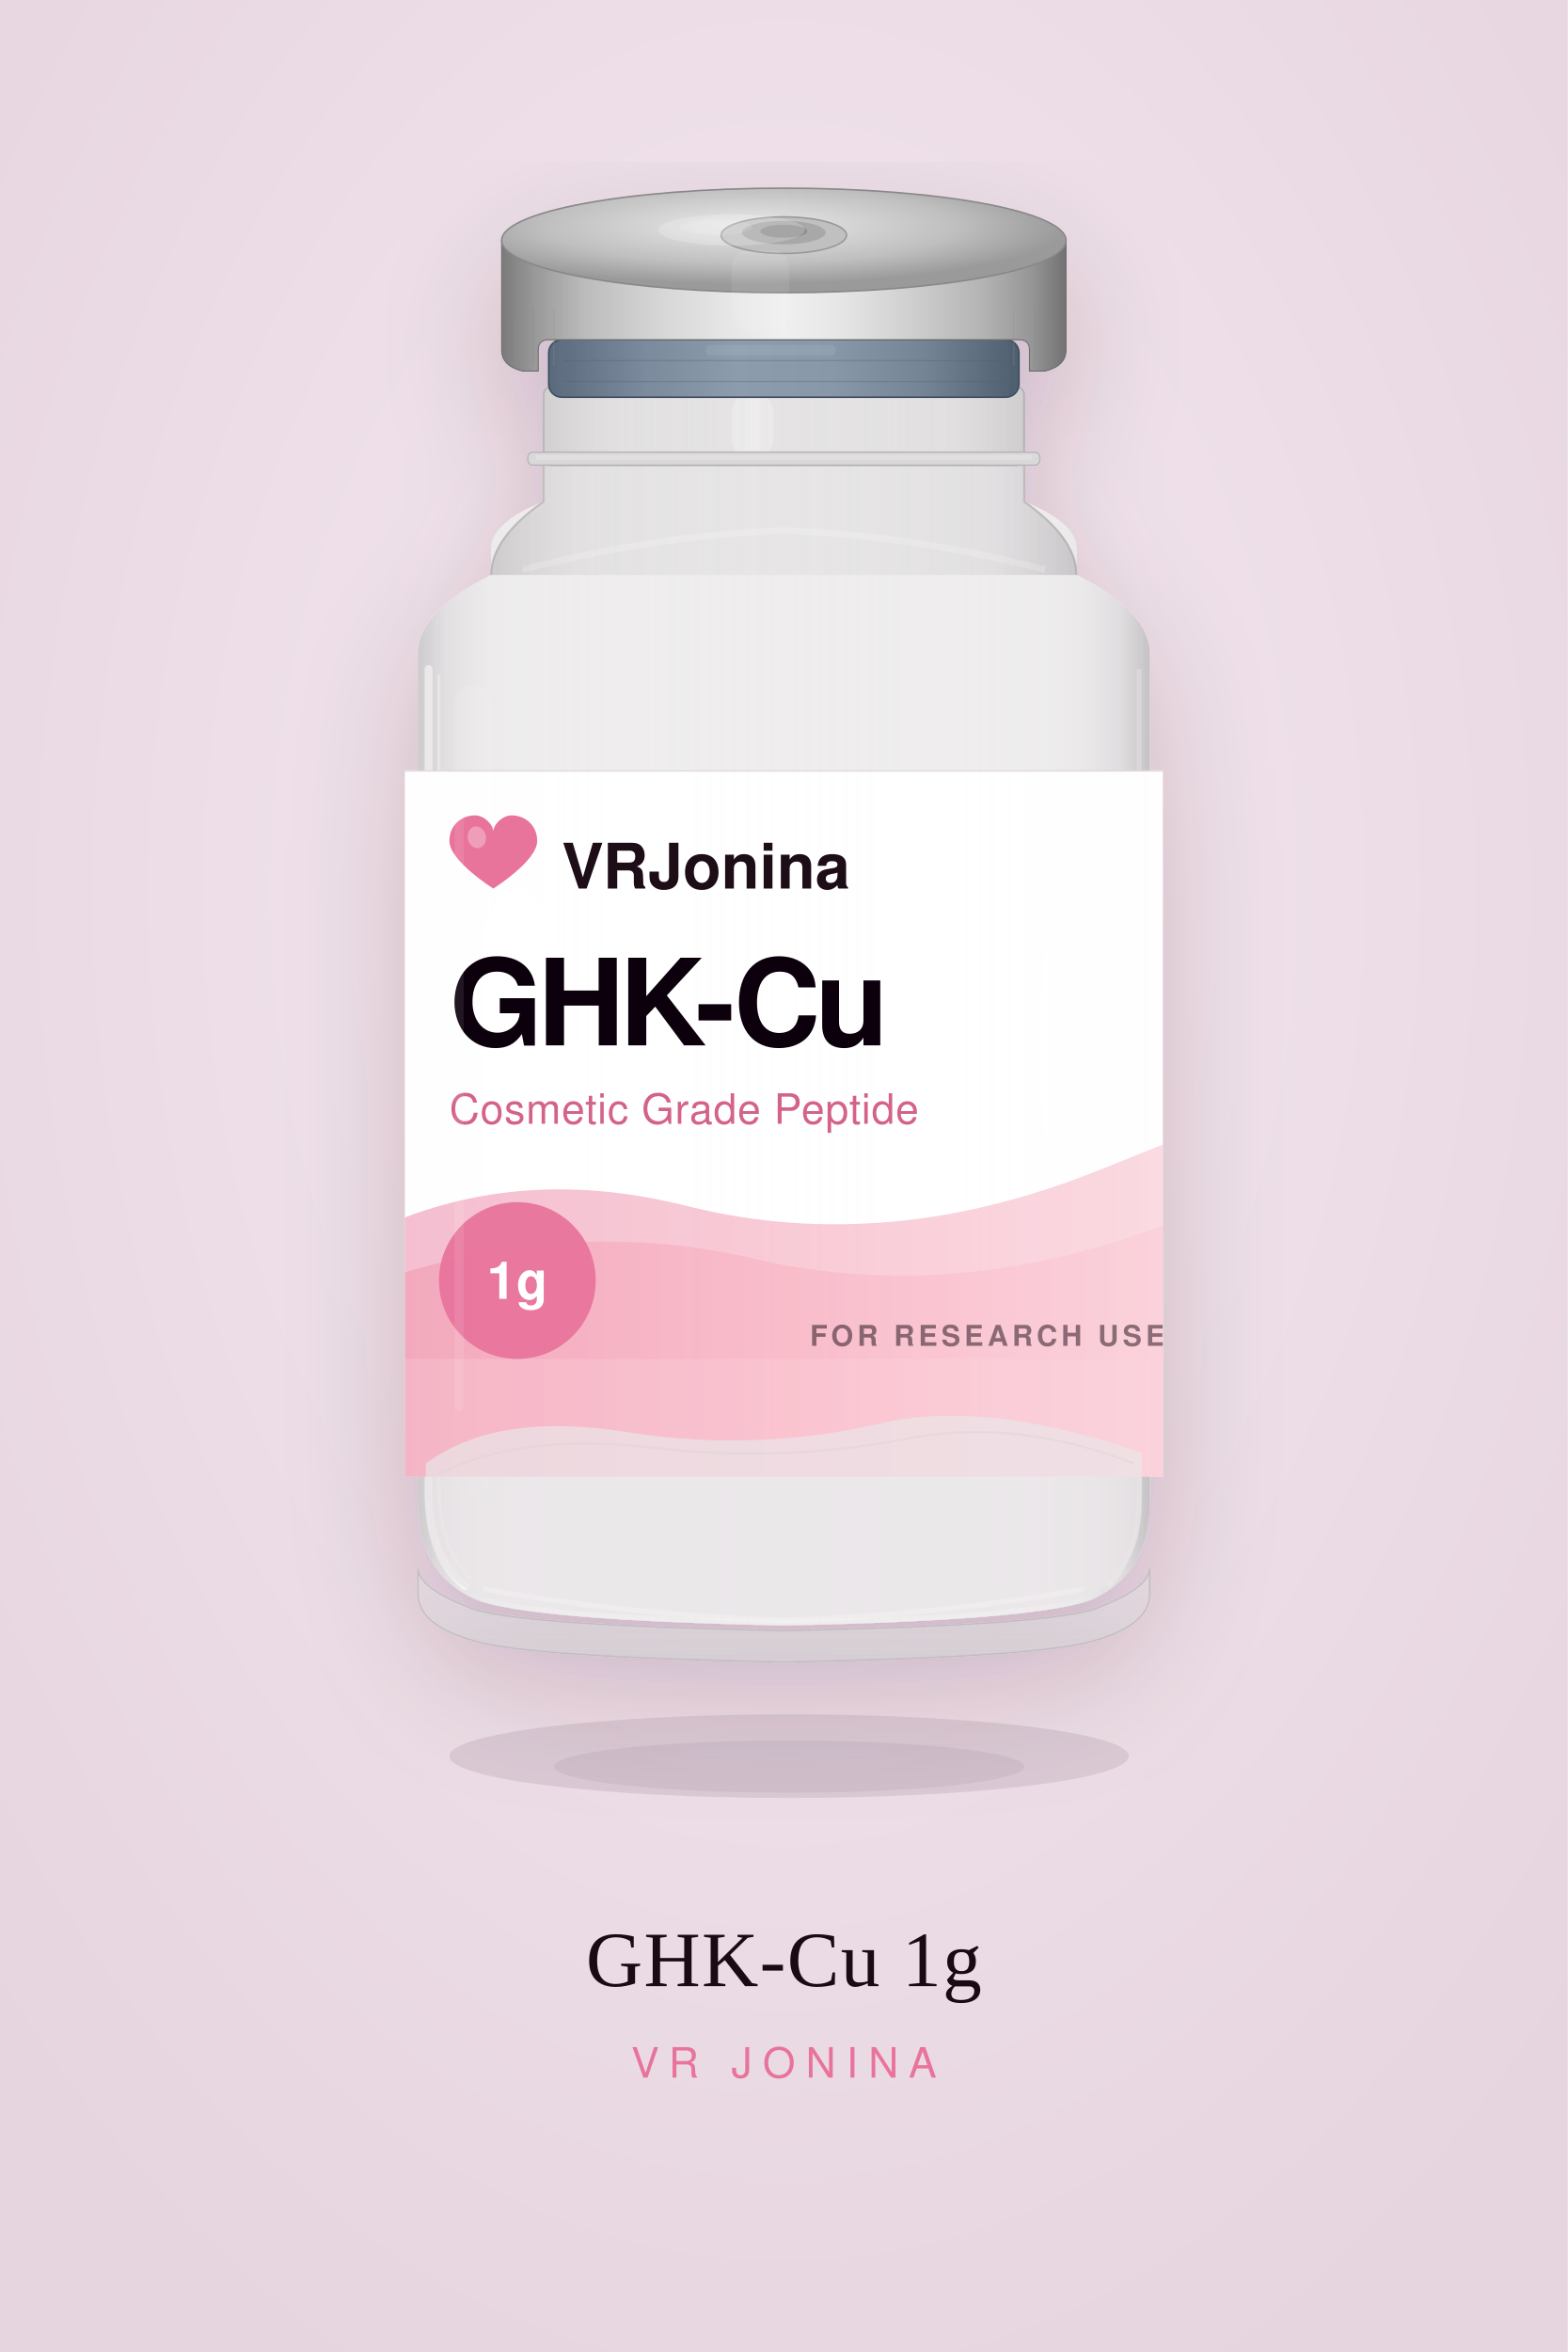
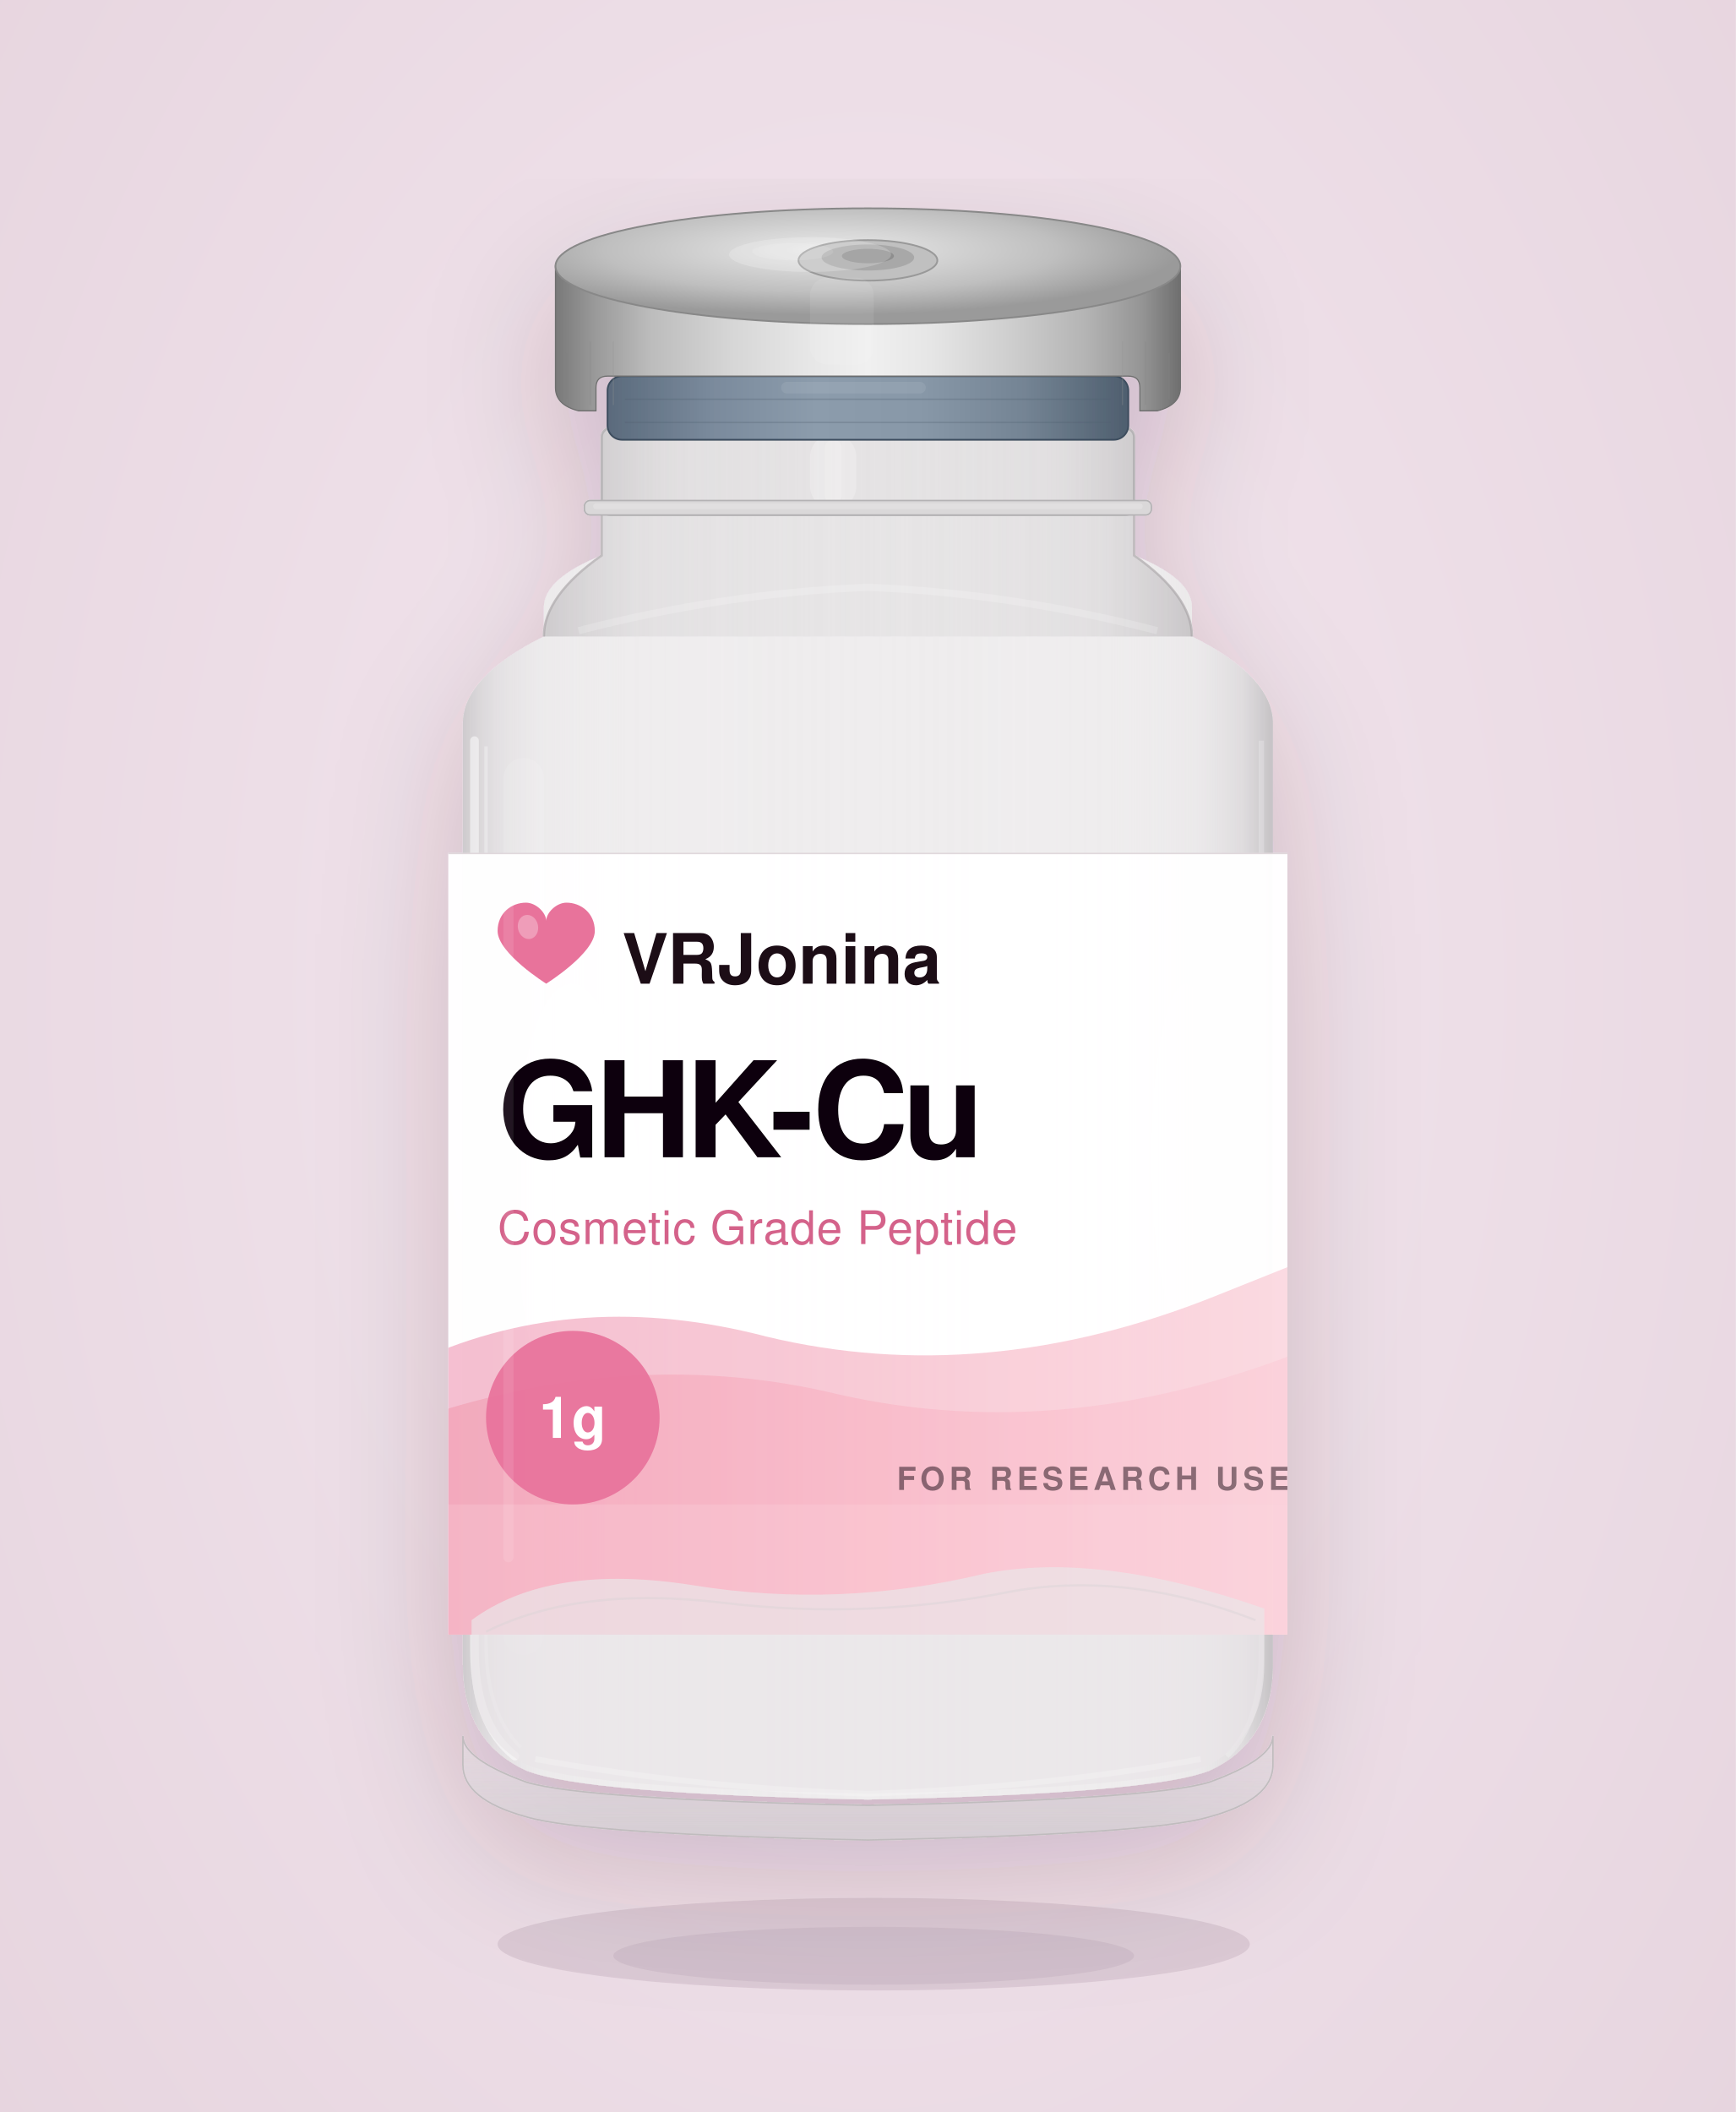
- <svg xmlns="http://www.w3.org/2000/svg" viewBox="0 0 600 900" width="600" height="900">
+ <svg xmlns="http://www.w3.org/2000/svg" viewBox="0 0 600 730">
  <defs>
    <radialGradient id="bgGrad" cx="50%" cy="38%" r="70%">
      <stop offset="0%" stop-color="#F4E8F0" />
      <stop offset="100%" stop-color="#E6D4DE" />
    </radialGradient>
    <linearGradient id="capSide" x1="0" y1="0" x2="1" y2="0">
      <stop offset="0%" stop-color="#7A7A7A" />
      <stop offset="6%" stop-color="#999" />
      <stop offset="15%" stop-color="#BCBCBC" />
      <stop offset="28%" stop-color="#D6D6D6" />
      <stop offset="40%" stop-color="#E6E6E6" />
      <stop offset="50%" stop-color="#F0F0F0" />
      <stop offset="60%" stop-color="#E6E6E6" />
      <stop offset="72%" stop-color="#D0D0D0" />
      <stop offset="85%" stop-color="#B4B4B4" />
      <stop offset="94%" stop-color="#959595" />
      <stop offset="100%" stop-color="#707070" />
    </linearGradient>
    <radialGradient id="capTop" cx="44%" cy="36%" r="56%">
      <stop offset="0%" stop-color="#E8E8E8" />
      <stop offset="30%" stop-color="#D6D6D6" />
      <stop offset="65%" stop-color="#BFBFBF" />
      <stop offset="100%" stop-color="#9A9A9A" />
    </radialGradient>
    <linearGradient id="rubber" x1="0" y1="0" x2="1" y2="0">
      <stop offset="0%" stop-color="#5A6A7C" />
      <stop offset="20%" stop-color="#7A8A9C" />
      <stop offset="40%" stop-color="#8C9CAC" />
      <stop offset="60%" stop-color="#8898A8" />
      <stop offset="80%" stop-color="#748494" />
      <stop offset="100%" stop-color="#4E5E6E" />
    </linearGradient>
    <linearGradient id="glassBody" x1="0" y1="0" x2="1" y2="0">
      <stop offset="0%" stop-color="#B0ACB0" stop-opacity="0.55" />
      <stop offset="4%" stop-color="#D0CCD0" stop-opacity="0.4" />
      <stop offset="10%" stop-color="#E8E6E8" stop-opacity="0.25" />
      <stop offset="20%" stop-color="#F4F3F4" stop-opacity="0.12" />
      <stop offset="50%" stop-color="#FAFAFA" stop-opacity="0.05" />
      <stop offset="80%" stop-color="#F4F3F4" stop-opacity="0.12" />
      <stop offset="90%" stop-color="#E4E2E4" stop-opacity="0.25" />
      <stop offset="96%" stop-color="#C8C4C8" stop-opacity="0.4" />
      <stop offset="100%" stop-color="#A09CA0" stop-opacity="0.55" />
    </linearGradient>
    <linearGradient id="glassShoulder" x1="0" y1="0" x2="1" y2="0">
      <stop offset="0%" stop-color="#A8A4A8" stop-opacity="0.5" />
      <stop offset="15%" stop-color="#D8D6D8" stop-opacity="0.3" />
      <stop offset="50%" stop-color="#F0F0F0" stop-opacity="0.1" />
      <stop offset="85%" stop-color="#D4D2D4" stop-opacity="0.3" />
      <stop offset="100%" stop-color="#9C989C" stop-opacity="0.5" />
    </linearGradient>
    <linearGradient id="pinkWave" x1="0" y1="0" x2="1" y2="0">
      <stop offset="0%" stop-color="#F0889E" />
      <stop offset="40%" stop-color="#F8A0B4" />
      <stop offset="100%" stop-color="#FCC8D4" />
    </linearGradient>
    <linearGradient id="pinkWave2" x1="0" y1="0" x2="1" y2="0">
      <stop offset="0%" stop-color="#E87098" />
      <stop offset="50%" stop-color="#F08CA4" />
      <stop offset="100%" stop-color="#F8B0C0" />
    </linearGradient>
    <filter id="vialShadow" x="-30%" y="-5%" width="160%" height="120%">
      <feDropShadow dx="0" dy="18" stdDeviation="22" flood-color="#3A1830" flood-opacity="0.18" />
    </filter>
    <linearGradient id="glassBottom" x1="0" y1="0" x2="0" y2="1">
      <stop offset="0%" stop-color="#E0DCE0" stop-opacity="0.3" />
      <stop offset="100%" stop-color="#D0CCD0" stop-opacity="0.6" />
    </linearGradient>
    <clipPath id="vialClip">
      <path d="M155 248 Q155 230 185 215 L185 205 Q185 195 205 188 L205 170 L395 170 L395 188 Q415 195 415 205 L415 215 Q445 230 445 248 L445 580 Q445 610 420 620 Q400 628 300 630 Q200 628 180 620 Q155 610 155 580 Z" />
    </clipPath>
  </defs>
  <rect width="600" height="900" fill="url(#bgGrad)" />
  <g filter="url(#vialShadow)">
    <path d="M160 250 Q160 234 188 220 L188 210 Q188 200 208 192 L208 175 L392 175 L392 192 Q412 200 412 210 L412 220 Q440 234 440 250 L440 575 Q440 602 418 612 Q398 620 300 622 Q202 620 182 612 Q160 602 160 575 Z" fill="#EEECED" />
    <path d="M160 250 Q160 234 188 220 L188 210 Q188 200 208 192 L208 175 L392 175 L392 192 Q412 200 412 210 L412 220 Q440 234 440 250 L440 575 Q440 602 418 612 Q398 620 300 622 Q202 620 182 612 Q160 602 160 575 Z" fill="url(#glassBody)" />
    <path d="M164 256 L164 570 Q164 596 178 607" stroke="white" stroke-width="3" fill="none" opacity="0.5" stroke-linecap="round" />
    <path d="M168 258 L168 568 Q168 592 180 604" stroke="white" stroke-width="1.2" fill="none" opacity="0.3" />
    <rect x="174" y="262" width="14" height="310" rx="7" fill="white" opacity="0.1" />
    <path d="M436 256 L436 570 Q436 596 424 607" stroke="white" stroke-width="1.8" fill="none" opacity="0.22" />
    <ellipse cx="200" cy="420" rx="22" ry="80" fill="white" opacity="0.08" transform="rotate(-2, 200, 420)" />
    <ellipse cx="410" cy="400" rx="12" ry="60" fill="white" opacity="0.05" />
    <path d="M188 220 Q188 206 208 192 L208 175 L392 175 L392 192 Q412 206 412 220" fill="#E6E4E5" stroke="#C0BCBE" stroke-width="0.8" />
    <path d="M188 220 Q188 206 208 192 L208 175 L392 175 L392 192 Q412 206 412 220" fill="url(#glassShoulder)" opacity="0.8" />
    <path d="M200 218 Q250 205 300 203 Q350 205 400 218" stroke="white" stroke-width="2.5" fill="none" opacity="0.18" />
    <rect x="208" y="148" width="184" height="30" rx="3" fill="#E4E2E3" stroke="#BCBABC" stroke-width="0.8" />
    <rect x="208" y="148" width="184" height="30" rx="3" fill="url(#glassShoulder)" opacity="0.6" />
    <rect x="280" y="150" width="16" height="26" rx="8" fill="white" opacity="0.22" />
    <rect x="285" y="152" width="6" height="22" rx="3" fill="white" opacity="0.14" />
    <rect x="202" y="173" width="196" height="5" rx="2" fill="#DAD8D9" stroke="#B4B2B4" stroke-width="0.5" />
    <rect x="205" y="174" width="190" height="2" rx="1" fill="white" opacity="0.18" />
    <rect x="210" y="130" width="180" height="22" rx="5" fill="url(#rubber)" stroke="#3E4E5E" stroke-width="0.6" />
    <line x1="216" y1="138" x2="384" y2="138" stroke="#4E5E6E" stroke-width="0.5" opacity="0.3" />
    <line x1="216" y1="146" x2="384" y2="146" stroke="#4E5E6E" stroke-width="0.5" opacity="0.3" />
    <rect x="270" y="132" width="50" height="4" rx="2" fill="white" opacity="0.08" />
    <path d="M192 92 L192 134 Q192 140 200 142 L206 142 L206 134 Q206 130 210 130 L390 130 Q394 130 394 134 L394 142 L400 142 Q408 140 408 134 L408 92 Z" fill="url(#capSide)" stroke="#6E6E6E" stroke-width="0.4" />
    <line x1="196" y1="138" x2="196" y2="122" stroke="#808080" stroke-width="0.8" opacity="0.45" />
    <line x1="204" y1="140" x2="204" y2="118" stroke="#888" stroke-width="0.5" opacity="0.35" />
    <line x1="212" y1="140" x2="212" y2="118" stroke="#909090" stroke-width="0.4" opacity="0.3" />
    <line x1="388" y1="140" x2="388" y2="118" stroke="#909090" stroke-width="0.4" opacity="0.3" />
    <line x1="396" y1="140" x2="396" y2="118" stroke="#888" stroke-width="0.5" opacity="0.35" />
    <line x1="404" y1="138" x2="404" y2="122" stroke="#808080" stroke-width="0.8" opacity="0.45" />
    <ellipse cx="300" cy="92" rx="108" ry="20" fill="url(#capTop)" stroke="#888" stroke-width="0.6" />
    <ellipse cx="300" cy="90" rx="24" ry="7" fill="#C0C0C0" stroke="#999" stroke-width="0.6" />
    <ellipse cx="300" cy="89" rx="16" ry="4.5" fill="#A8A8A8" />
    <ellipse cx="300" cy="88.5" rx="9" ry="2.5" fill="#8E8E8E" />
    <ellipse cx="280" cy="88" rx="28" ry="6" fill="white" opacity="0.2" />
    <ellipse cx="274" cy="87" rx="14" ry="3" fill="white" opacity="0.1" />
    <rect x="280" y="96" width="22" height="30" rx="6" fill="white" opacity="0.08" />
    <g clip-path="url(#vialClip)">
      <rect x="145" y="295" width="310" height="270" fill="white" opacity="0.97" />
      <line x1="145" y1="295" x2="455" y2="295" stroke="#E0D8DC" stroke-width="0.5" />
      <g transform="translate(172, 312) scale(0.7)">
        <path d="M24 40 C24 40, 0 25, 0 14 C0 5, 7 0, 14 0 C19 0, 24 5, 24 9 C24 5, 29 0, 34 0 C41 0, 48 5, 48 14 C48 25, 24 40, 24 40Z" fill="#E8739B" />
        <ellipse cx="15" cy="12" rx="5" ry="6" fill="white" opacity="0.3" transform="rotate(-12, 15, 12)" />
      </g>
      <text x="215" y="340" font-family="'Helvetica Neue', Helvetica, Arial, sans-serif" font-weight="800" font-size="24" fill="#1A0A14">VR</text>
      <text x="248" y="340" font-family="'Helvetica Neue', Helvetica, Arial, sans-serif" font-weight="600" font-size="24" fill="#1A0A14">Jonina</text>
      <text x="172" y="400" font-family="'Helvetica Neue', Helvetica, Arial, sans-serif" font-weight="900" font-size="46" fill="#0A0008" letter-spacing="-2">GHK-Cu</text>
      <text x="172" y="430" font-family="'Helvetica Neue', Helvetica, Arial, sans-serif" font-weight="400" font-size="16" fill="#D4628A" letter-spacing="0.3">Cosmetic Grade Peptide</text>
      <path d="M145 470 Q200 445 265 462 Q340 480 420 448 Q440 440 455 434 L455 565 L145 565 Z" fill="url(#pinkWave2)" opacity="0.45" />
      <path d="M145 490 Q220 465 290 482 Q370 500 455 465 L455 565 L145 565 Z" fill="url(#pinkWave)" opacity="0.4" />
      <rect x="145" y="520" width="310" height="45" fill="#FCD8E0" opacity="0.25" />
      <circle cx="198" cy="490" r="30" fill="#E8739B" opacity="0.93" />
      <text x="198" y="497" text-anchor="middle" font-family="'Helvetica Neue', Helvetica, Arial, sans-serif" font-weight="700" font-size="20" fill="white">1g</text>
      <text x="310" y="515" font-family="'Helvetica Neue', Helvetica, Arial, sans-serif" font-weight="600" font-size="11" fill="#1A0A14" letter-spacing="1.5" opacity="0.5">FOR RESEARCH USE</text>
    </g>
    <rect x="174" y="300" width="3.5" height="240" rx="1.75" fill="white" opacity="0.1" clip-path="url(#vialClip)" />
    <g clip-path="url(#vialClip)">
      <path d="M163 560 Q190 540 240 548 Q290 556 340 544 Q380 536 437 556 L437 575 Q437 600 418 610 Q398 618 300 620 Q202 618 182 610 Q163 600 163 575 Z" fill="#EAE6E8" opacity="0.7" />
      <path d="M168 564 Q200 548 250 554 Q300 560 350 550 Q390 543 434 560" stroke="#D8D2D5" stroke-width="0.8" fill="none" opacity="0.4" />
    </g>
    <path d="M160 600 Q160 608 182 616 Q202 622 300 624 Q398 622 418 616 Q440 608 440 600 L440 610 Q440 622 418 628 Q398 634 300 636 Q202 634 182 628 Q160 622 160 610 Z" fill="url(#glassBottom)" stroke="#C0BCBE" stroke-width="0.5" />
    <path d="M185 608 Q240 618 300 620 Q360 618 415 608" stroke="white" stroke-width="2" fill="none" opacity="0.2" />
  </g>
  <ellipse cx="302" cy="672" rx="130" ry="16" fill="#3A1830" opacity="0.1" />
  <ellipse cx="302" cy="676" rx="90" ry="10" fill="#3A1830" opacity="0.06" />
  <text x="300" y="760" text-anchor="middle" font-family="Georgia, 'Times New Roman', serif" font-size="30" fill="#1A0A14" letter-spacing="0.5">GHK-Cu 1g</text>
  <text x="300" y="795" text-anchor="middle" font-family="'Helvetica Neue', Helvetica, Arial, sans-serif" font-weight="500" font-size="16" fill="#E8739B" letter-spacing="4">VR JONINA</text>
</svg>
